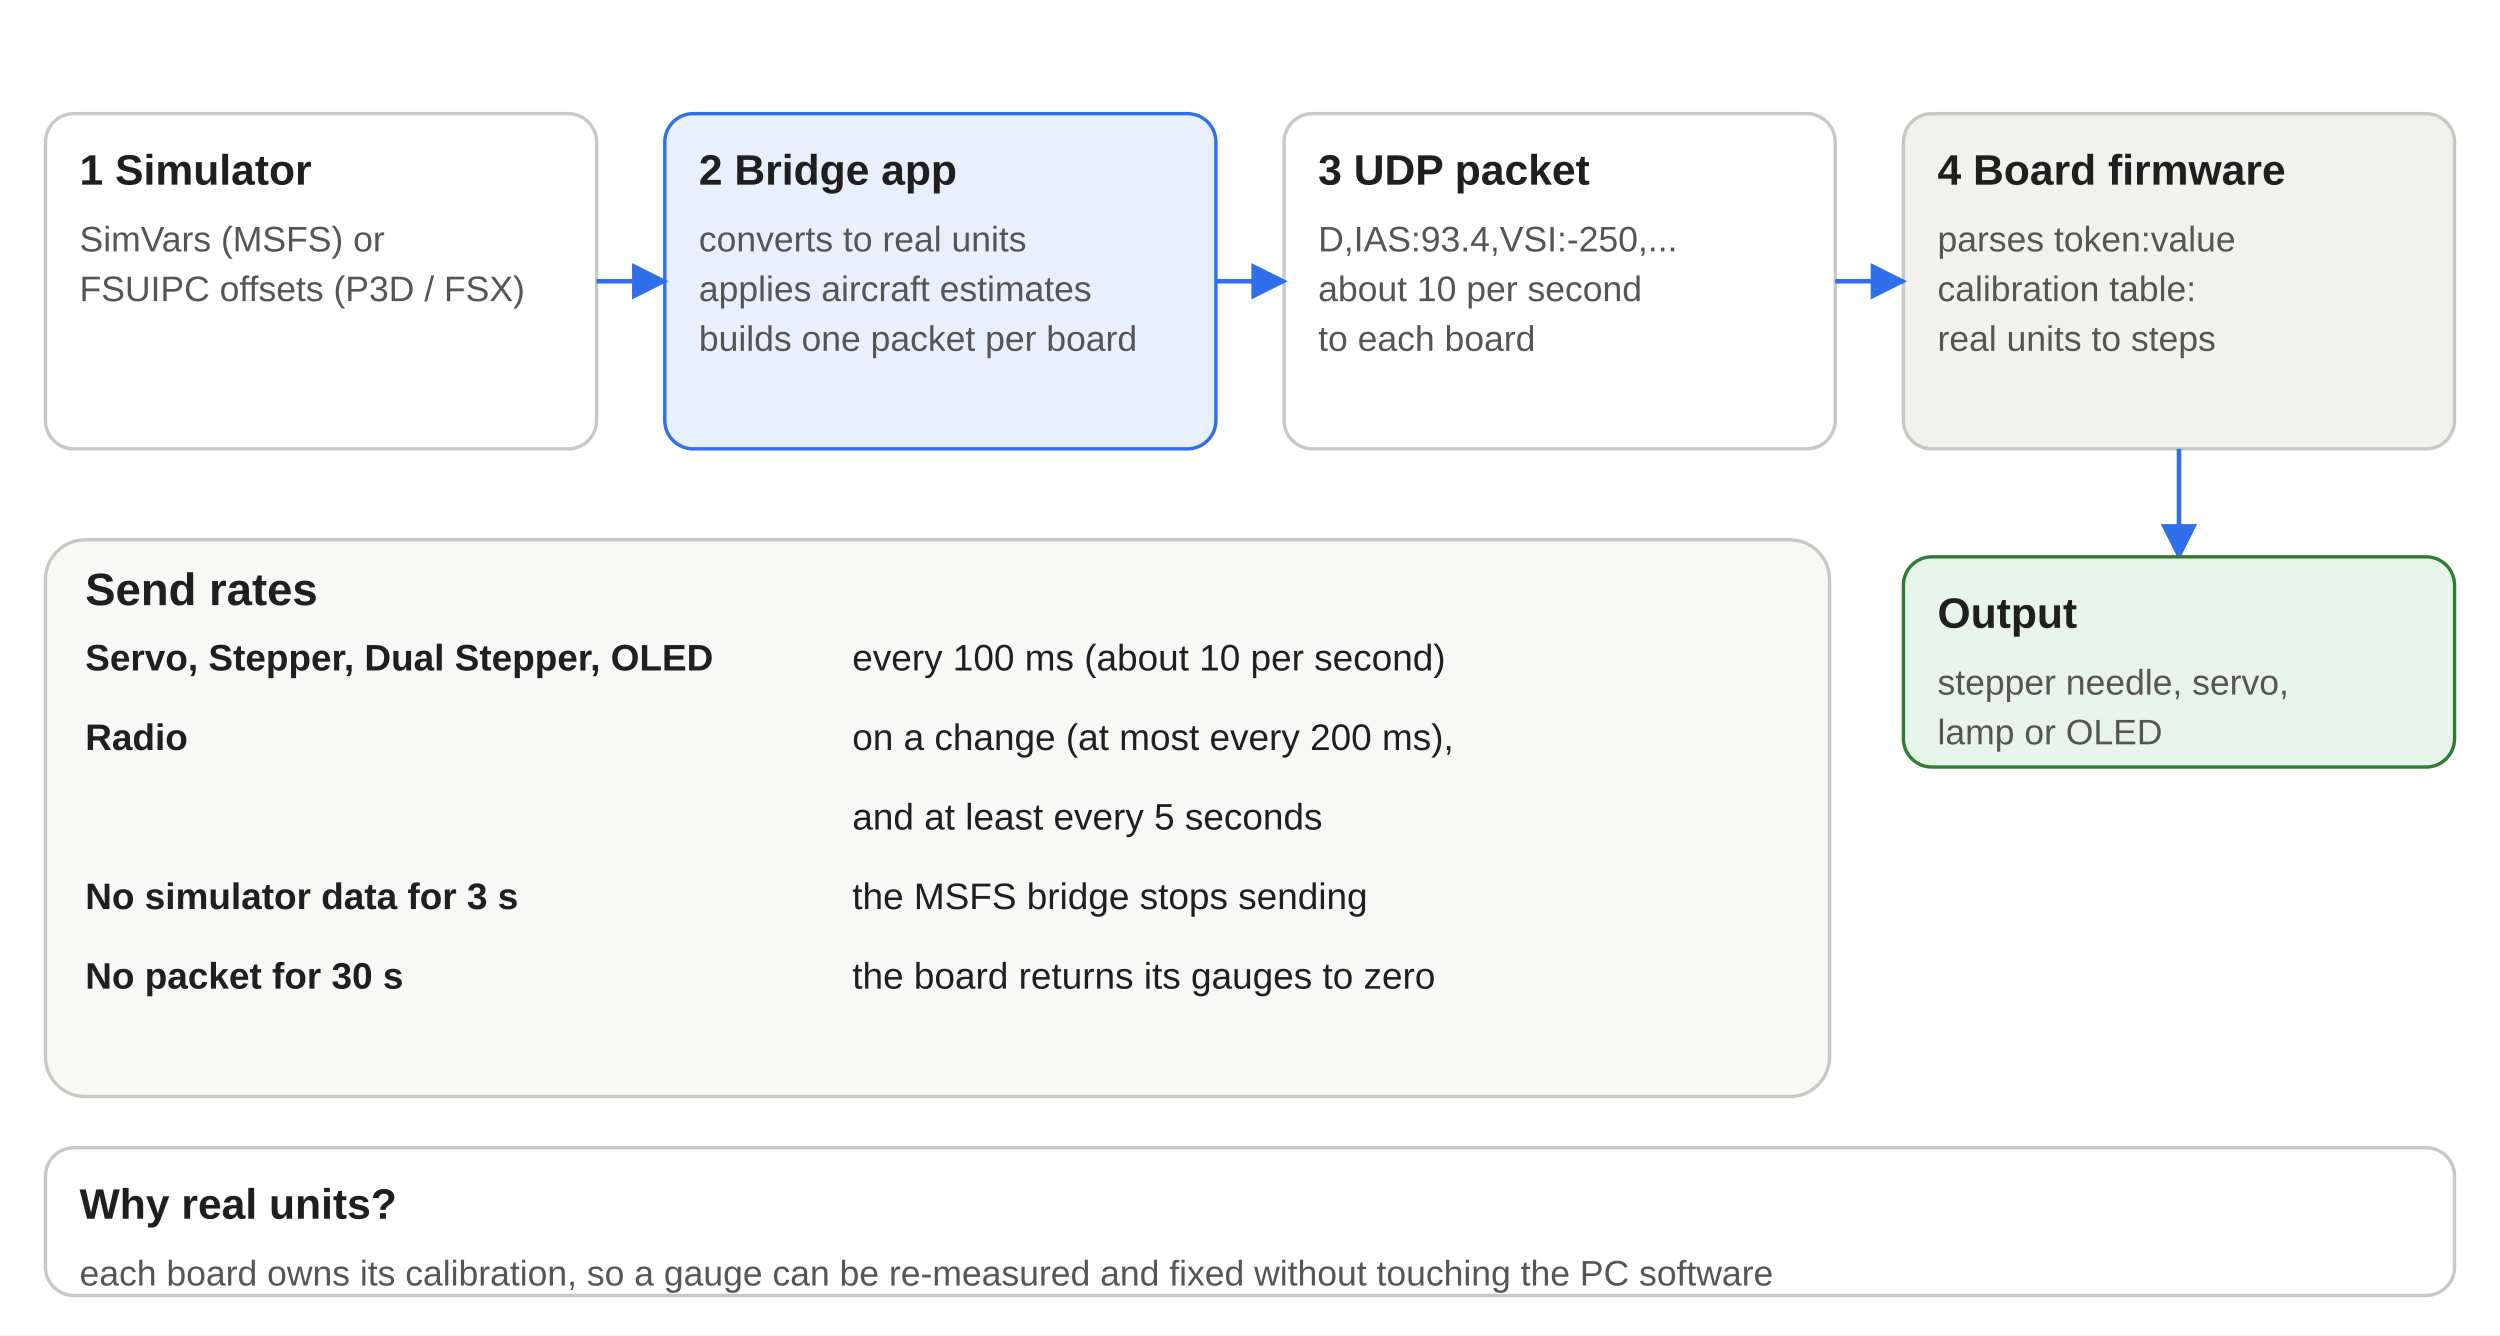
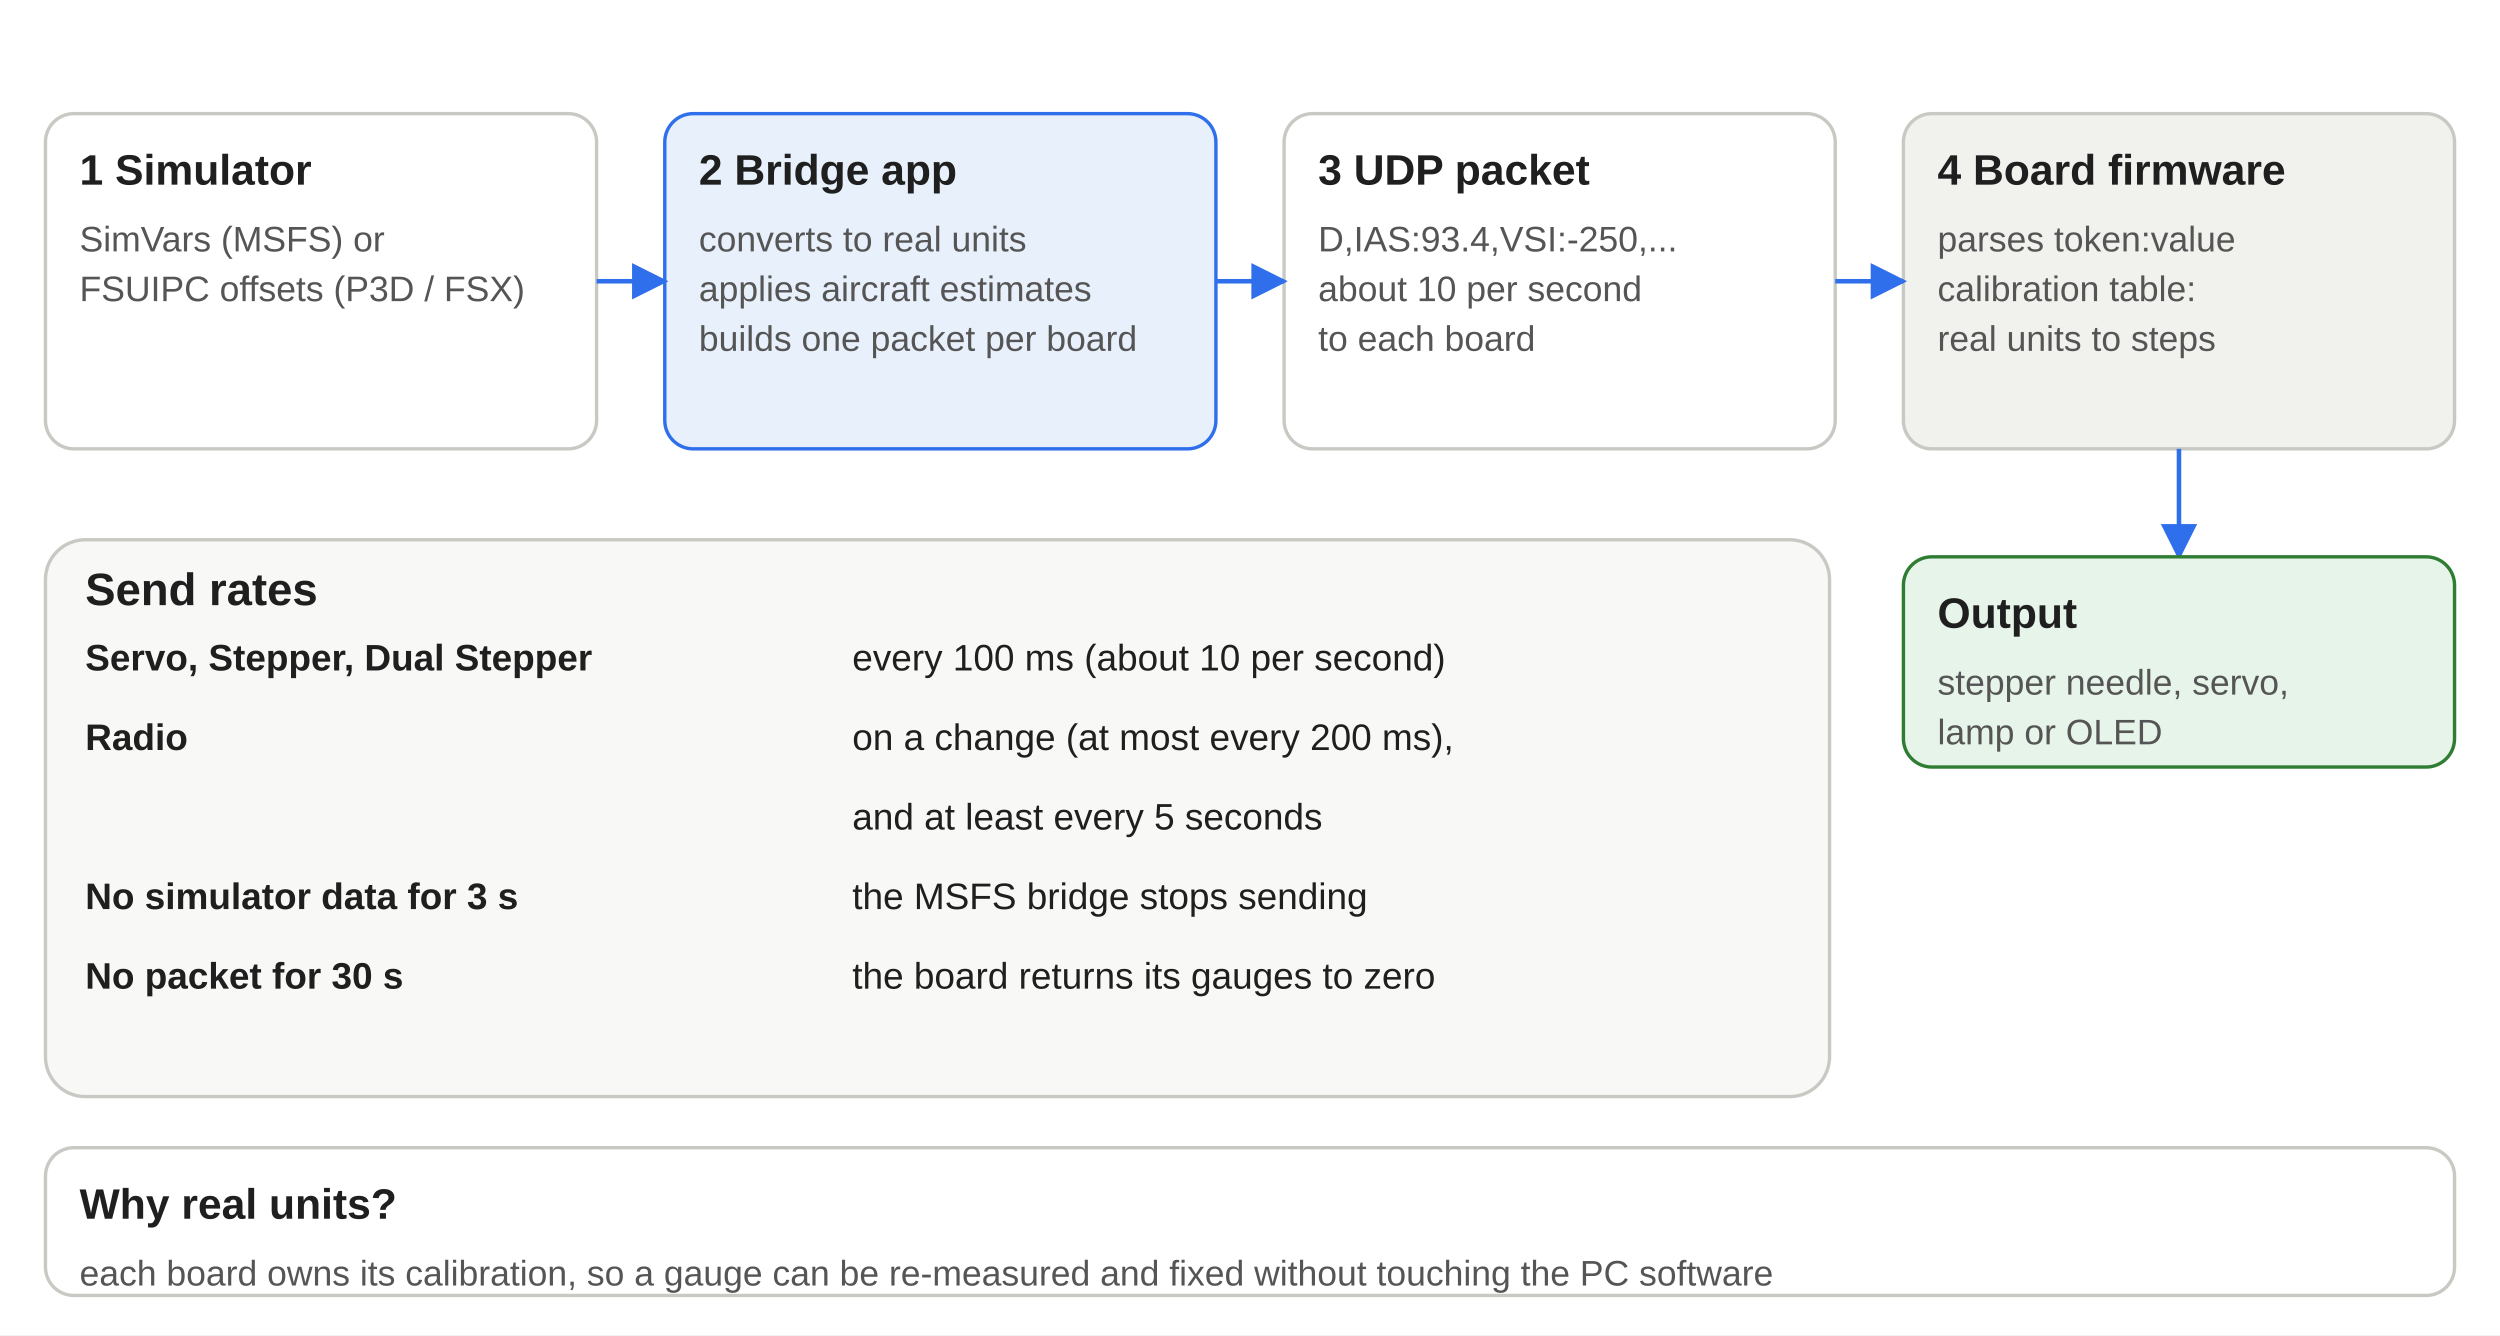
<svg xmlns="http://www.w3.org/2000/svg" width="880" height="470" viewBox="0 0 880 470">
  <rect width="880" height="470" fill="#FFFFFF" />
  <defs>
    <marker id="ah2F6FEB" viewBox="0 0 10 10" refX="9" refY="5" markerWidth="8" markerHeight="8" orient="auto">
      <path d="M 0 0 L 10 5 L 0 10 z" fill="#2F6FEB" />
    </marker>
    <marker id="ahs2F6FEB" viewBox="0 0 10 10" refX="1" refY="5" markerWidth="8" markerHeight="8" orient="auto-start-reverse">
      <path d="M 0 0 L 10 5 L 0 10 z" fill="#2F6FEB" />
    </marker>
  </defs>
  <rect x="16.0" y="40.0" width="194.0" height="118.0" rx="10" ry="10" fill="#FFFFFF" stroke="#C9C9C4" stroke-width="1.2" />
  <text x="28.0" y="65.0" font-family="Liberation Sans, Arial, Helvetica, sans-serif" font-size="15" font-weight="700" fill="#1F1F1F" text-anchor="start">1  Simulator</text>
  <text x="28.0" y="88.5" font-family="Liberation Sans, Arial, Helvetica, sans-serif" font-size="12.5" font-weight="400" fill="#555555" text-anchor="start">SimVars (MSFS) or</text>
  <text x="28.0" y="106.0" font-family="Liberation Sans, Arial, Helvetica, sans-serif" font-size="12.5" font-weight="400" fill="#555555" text-anchor="start">FSUIPC offsets (P3D / FSX)</text>
  <rect x="234.0" y="40.0" width="194.0" height="118.0" rx="10" ry="10" fill="#E8F0FB" stroke="#2F6FEB" stroke-width="1.2" />
  <text x="246.0" y="65.0" font-family="Liberation Sans, Arial, Helvetica, sans-serif" font-size="15" font-weight="700" fill="#1F1F1F" text-anchor="start">2  Bridge app</text>
  <text x="246.0" y="88.5" font-family="Liberation Sans, Arial, Helvetica, sans-serif" font-size="12.5" font-weight="400" fill="#555555" text-anchor="start">converts to real units</text>
  <text x="246.0" y="106.0" font-family="Liberation Sans, Arial, Helvetica, sans-serif" font-size="12.5" font-weight="400" fill="#555555" text-anchor="start">applies aircraft estimates</text>
  <text x="246.0" y="123.5" font-family="Liberation Sans, Arial, Helvetica, sans-serif" font-size="12.5" font-weight="400" fill="#555555" text-anchor="start">builds one packet per board</text>
  <rect x="452.0" y="40.0" width="194.0" height="118.0" rx="10" ry="10" fill="#FFFFFF" stroke="#C9C9C4" stroke-width="1.2" />
  <text x="464.0" y="65.0" font-family="Liberation Sans, Arial, Helvetica, sans-serif" font-size="15" font-weight="700" fill="#1F1F1F" text-anchor="start">3  UDP packet</text>
  <text x="464.0" y="88.5" font-family="Liberation Sans, Arial, Helvetica, sans-serif" font-size="12.5" font-weight="400" fill="#555555" text-anchor="start">D,IAS:93.4,VSI:-250,...</text>
  <text x="464.0" y="106.0" font-family="Liberation Sans, Arial, Helvetica, sans-serif" font-size="12.5" font-weight="400" fill="#555555" text-anchor="start">about 10 per second</text>
  <text x="464.0" y="123.5" font-family="Liberation Sans, Arial, Helvetica, sans-serif" font-size="12.5" font-weight="400" fill="#555555" text-anchor="start">to each board</text>
  <rect x="670.0" y="40.0" width="194.0" height="118.0" rx="10" ry="10" fill="#F1F1EE" stroke="#C9C9C4" stroke-width="1.2" />
  <text x="682.0" y="65.0" font-family="Liberation Sans, Arial, Helvetica, sans-serif" font-size="15" font-weight="700" fill="#1F1F1F" text-anchor="start">4  Board firmware</text>
  <text x="682.0" y="88.5" font-family="Liberation Sans, Arial, Helvetica, sans-serif" font-size="12.5" font-weight="400" fill="#555555" text-anchor="start">parses token:value</text>
  <text x="682.0" y="106.0" font-family="Liberation Sans, Arial, Helvetica, sans-serif" font-size="12.5" font-weight="400" fill="#555555" text-anchor="start">calibration table:</text>
  <text x="682.0" y="123.5" font-family="Liberation Sans, Arial, Helvetica, sans-serif" font-size="12.5" font-weight="400" fill="#555555" text-anchor="start">real units to steps</text>
  <path d="M 210.0 99.0 L 234.0 99.0" fill="none" stroke="#2F6FEB" stroke-width="1.6" marker-end="url(#ah2F6FEB)" />
  <path d="M 428.0 99.0 L 452.0 99.0" fill="none" stroke="#2F6FEB" stroke-width="1.6" marker-end="url(#ah2F6FEB)" />
  <path d="M 646.0 99.0 L 670.0 99.0" fill="none" stroke="#2F6FEB" stroke-width="1.6" marker-end="url(#ah2F6FEB)" />
  <path d="M 767.0 158.0 L 767.0 196.0" fill="none" stroke="#2F6FEB" stroke-width="1.6" marker-end="url(#ah2F6FEB)" />
  <rect x="670.0" y="196.0" width="194.0" height="74.0" rx="10" ry="10" fill="#E7F4EA" stroke="#2E7D32" stroke-width="1.2" />
  <text x="682.0" y="221.0" font-family="Liberation Sans, Arial, Helvetica, sans-serif" font-size="15" font-weight="700" fill="#1F1F1F" text-anchor="start">Output</text>
  <text x="682.0" y="244.5" font-family="Liberation Sans, Arial, Helvetica, sans-serif" font-size="12.5" font-weight="400" fill="#555555" text-anchor="start">stepper needle, servo,</text>
  <text x="682.0" y="262.0" font-family="Liberation Sans, Arial, Helvetica, sans-serif" font-size="12.5" font-weight="400" fill="#555555" text-anchor="start">lamp or OLED</text>
  <rect x="16.0" y="190.0" width="628.0" height="196.0" rx="14" ry="14" fill="#F1F1EE" fill-opacity="0.55" stroke="#C9C9C4" stroke-width="1.2" />
  <text x="30.0" y="213.0" font-family="Liberation Sans, Arial, Helvetica, sans-serif" font-size="16" font-weight="700" fill="#1F1F1F" text-anchor="start">Send rates</text>
-   <text x="30.0" y="236.0" font-family="Liberation Sans, Arial, Helvetica, sans-serif" font-size="13" font-weight="700" fill="#1F1F1F" text-anchor="start">Servo, Stepper, Dual Stepper, OLED</text>
+   <text x="30.0" y="236.0" font-family="Liberation Sans, Arial, Helvetica, sans-serif" font-size="13" font-weight="700" fill="#1F1F1F" text-anchor="start">Servo, Stepper, Dual Stepper</text>
  <text x="300.0" y="236.0" font-family="Liberation Sans, Arial, Helvetica, sans-serif" font-size="13" font-weight="400" fill="#1F1F1F" text-anchor="start">every 100 ms (about 10 per second)</text>
  <text x="30.0" y="264.0" font-family="Liberation Sans, Arial, Helvetica, sans-serif" font-size="13" font-weight="700" fill="#1F1F1F" text-anchor="start">Radio</text>
  <text x="300.0" y="264.0" font-family="Liberation Sans, Arial, Helvetica, sans-serif" font-size="13" font-weight="400" fill="#1F1F1F" text-anchor="start">on a change (at most every 200 ms),</text>
  <text x="300.0" y="292.0" font-family="Liberation Sans, Arial, Helvetica, sans-serif" font-size="13" font-weight="400" fill="#1F1F1F" text-anchor="start">and at least every 5 seconds</text>
  <text x="30.0" y="320.0" font-family="Liberation Sans, Arial, Helvetica, sans-serif" font-size="13" font-weight="700" fill="#1F1F1F" text-anchor="start">No simulator data for 3 s</text>
  <text x="300.0" y="320.0" font-family="Liberation Sans, Arial, Helvetica, sans-serif" font-size="13" font-weight="400" fill="#1F1F1F" text-anchor="start">the MSFS bridge stops sending</text>
  <text x="30.0" y="348.0" font-family="Liberation Sans, Arial, Helvetica, sans-serif" font-size="13" font-weight="700" fill="#1F1F1F" text-anchor="start">No packet for 30 s</text>
  <text x="300.0" y="348.0" font-family="Liberation Sans, Arial, Helvetica, sans-serif" font-size="13" font-weight="400" fill="#1F1F1F" text-anchor="start">the board returns its gauges to zero</text>
  <rect x="16.0" y="404.0" width="848.0" height="52.0" rx="10" ry="10" fill="#FFFFFF" stroke="#C9C9C4" stroke-width="1.2" />
  <text x="28.0" y="429.0" font-family="Liberation Sans, Arial, Helvetica, sans-serif" font-size="15" font-weight="700" fill="#1F1F1F" text-anchor="start">Why real units?</text>
  <text x="28.0" y="452.5" font-family="Liberation Sans, Arial, Helvetica, sans-serif" font-size="12.5" font-weight="400" fill="#555555" text-anchor="start">each board owns its calibration, so a gauge can be re-measured and fixed without touching the PC software</text>
</svg>
